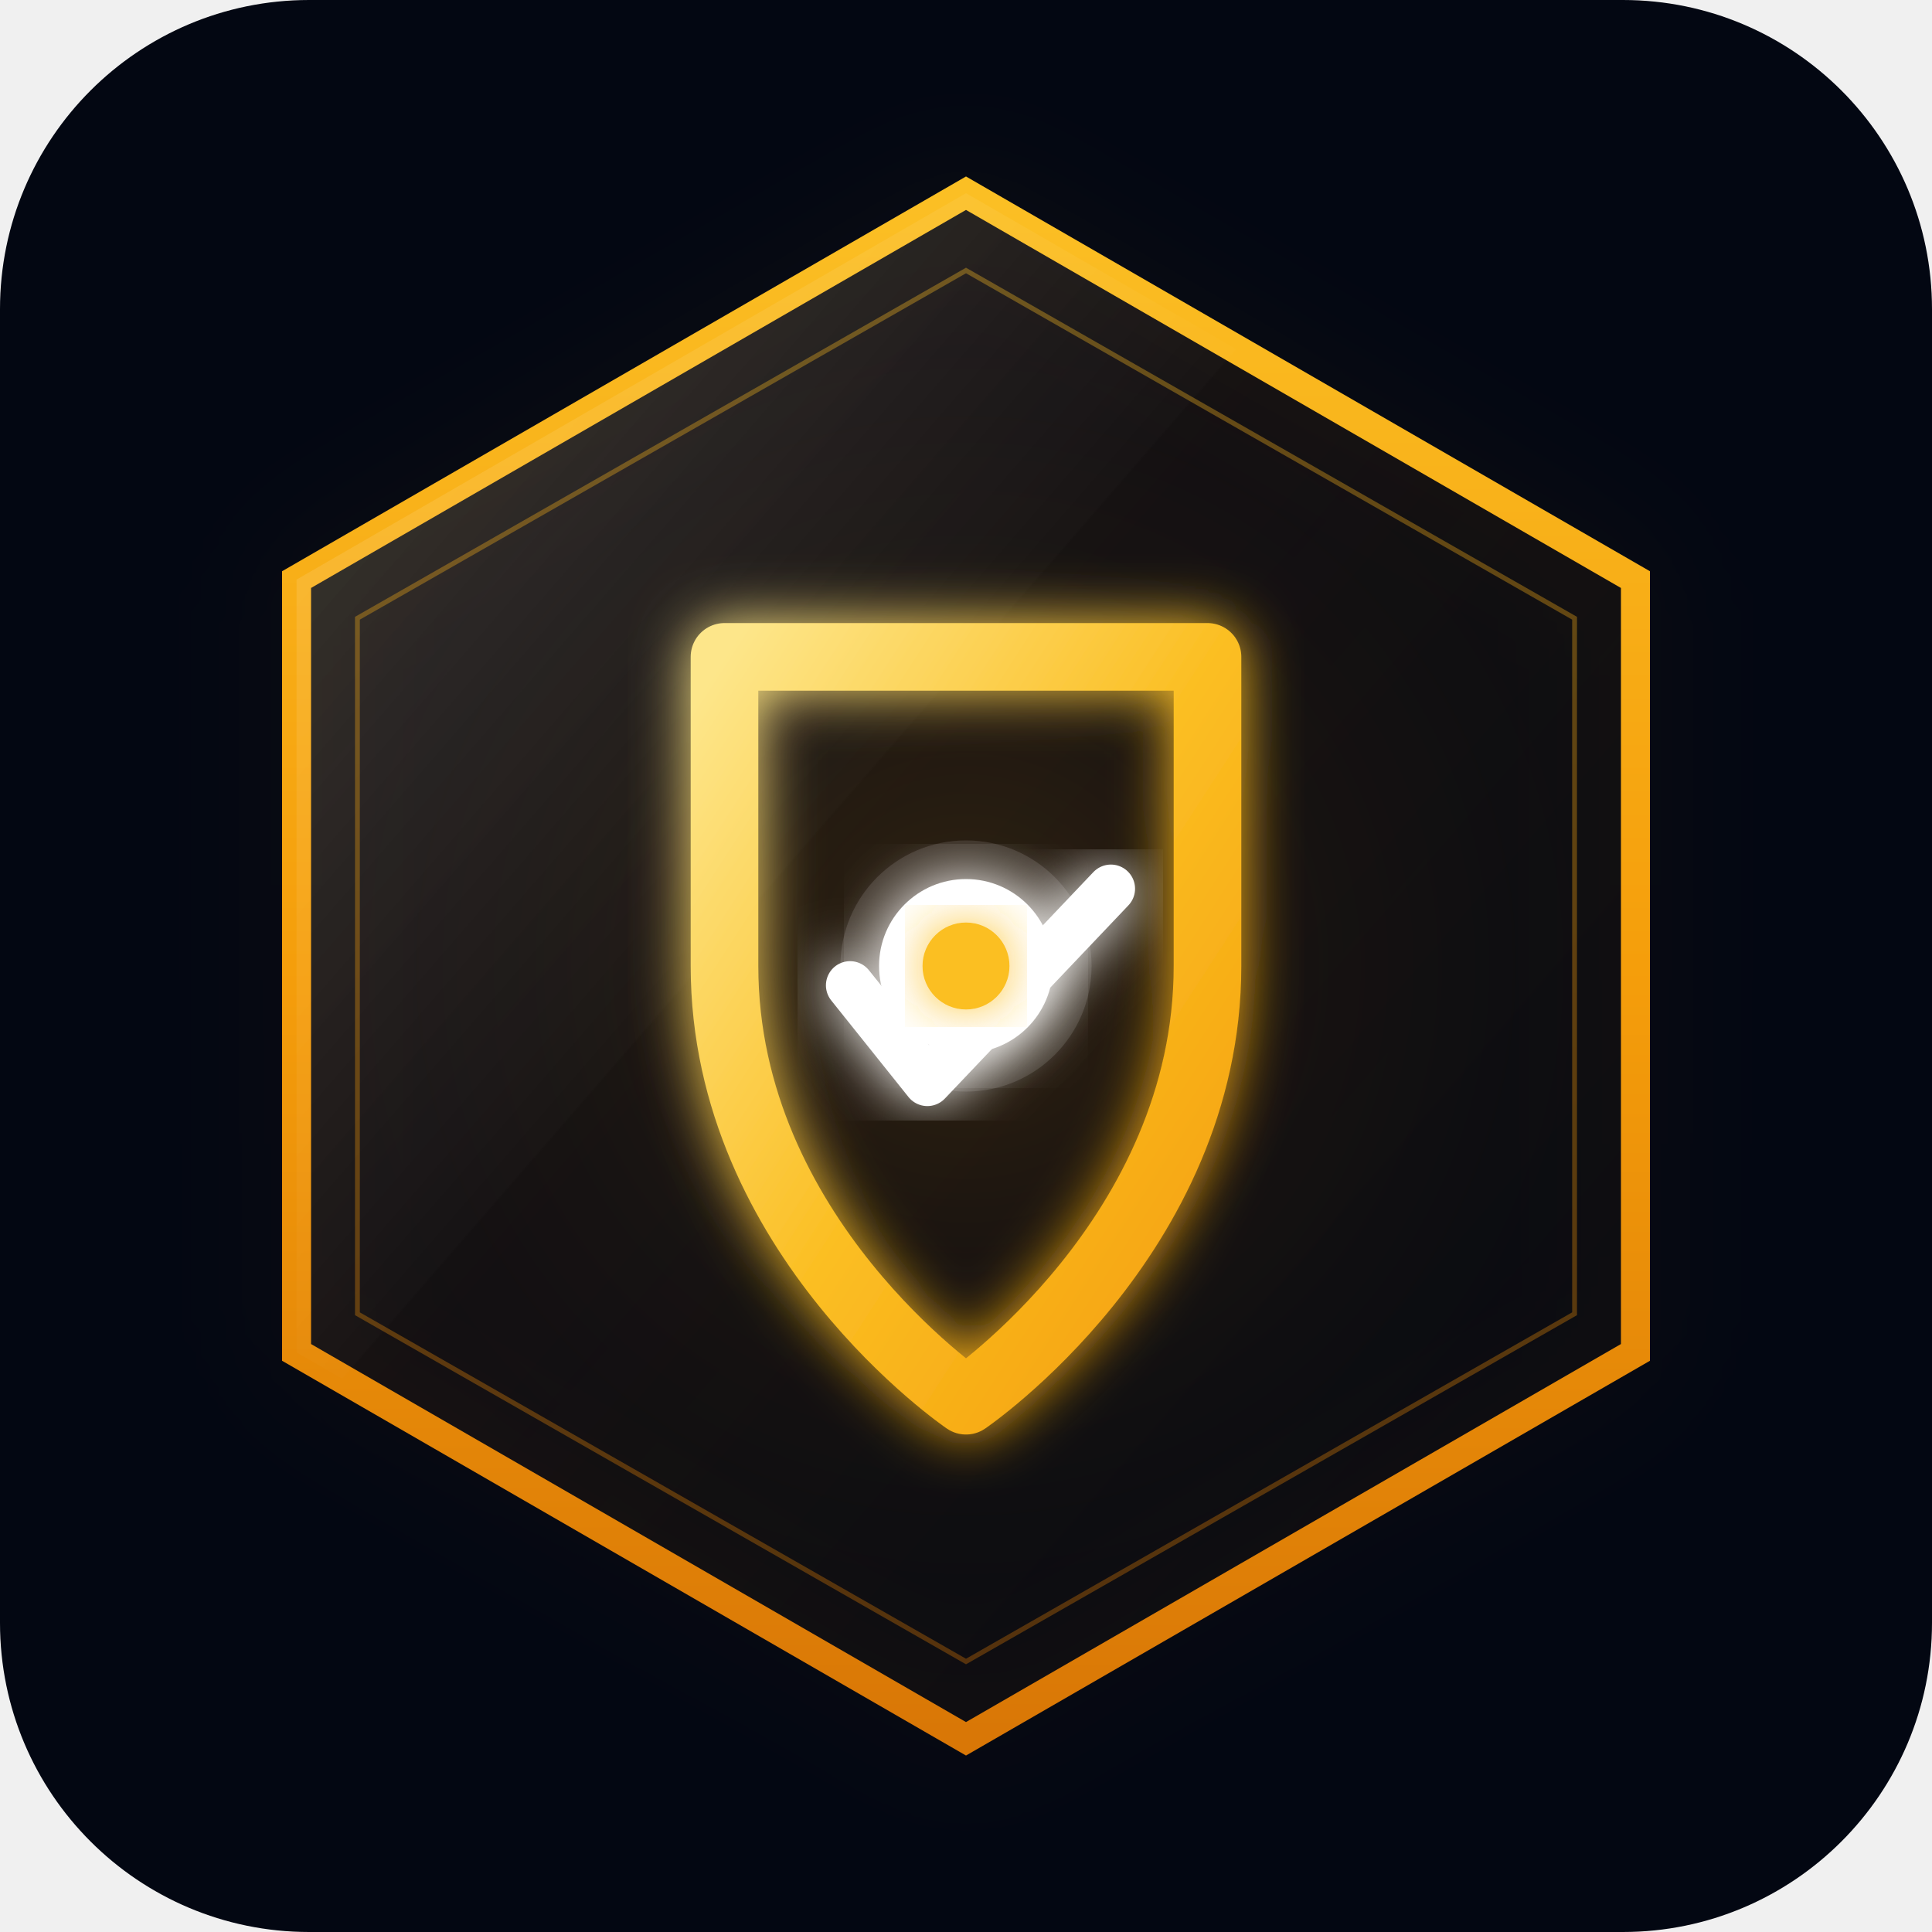
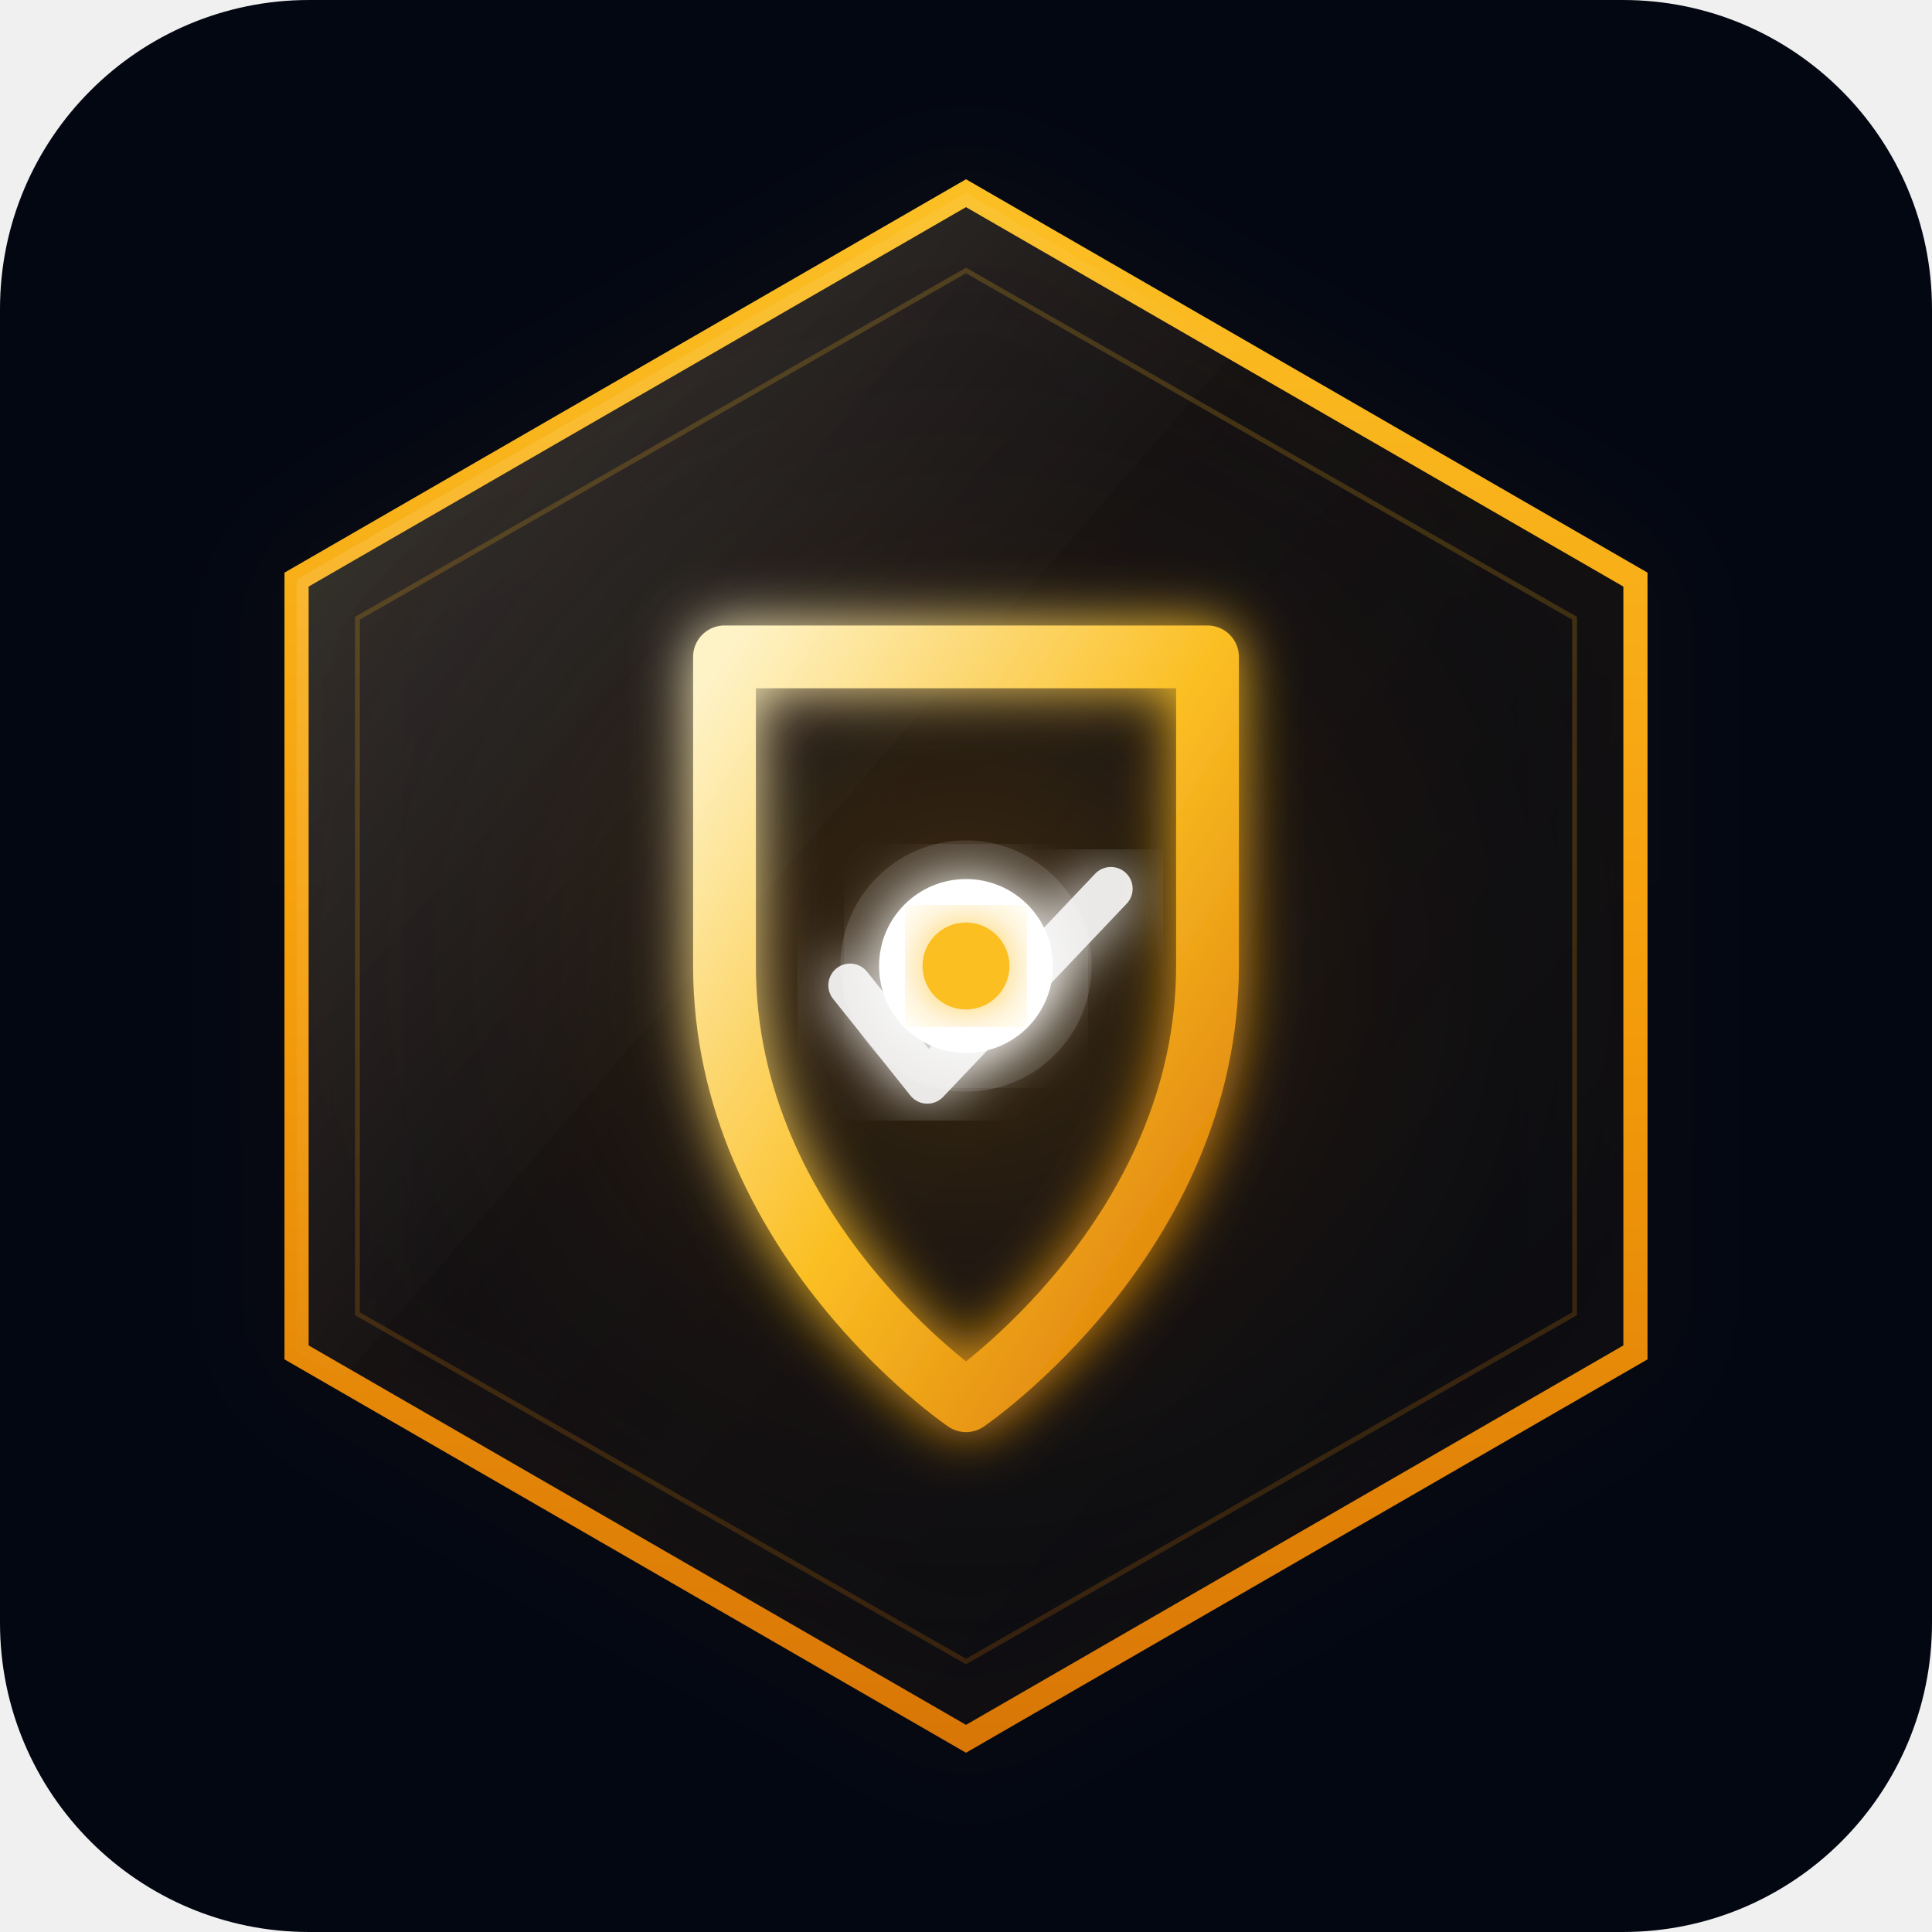
<svg xmlns="http://www.w3.org/2000/svg" viewBox="0 0 200 200">
  <defs>
    <filter id="glow" x="-40%" y="-40%" width="180%" height="180%">
      <feGaussianBlur stdDeviation="6" result="blur" />
      <feMerge>
        <feMergeNode in="blur" />
        <feMergeNode in="SourceGraphic" />
      </feMerge>
    </filter>
    <filter id="softGlow" x="-20%" y="-20%" width="140%" height="140%">
      <feGaussianBlur stdDeviation="3" result="blur" />
      <feMerge>
        <feMergeNode in="blur" />
        <feMergeNode in="SourceGraphic" />
      </feMerge>
    </filter>
    <linearGradient id="hexGrad" x1="0%" y1="0%" x2="0%" y2="100%">
      <stop offset="0%" stop-color="#fbbf24" />
      <stop offset="50%" stop-color="#f59e0b" />
      <stop offset="100%" stop-color="#d97706" />
    </linearGradient>
    <linearGradient id="hexFill" x1="0%" y1="0%" x2="100%" y2="100%">
      <stop offset="0%" stop-color="#f59e0b" stop-opacity="0.1" />
      <stop offset="100%" stop-color="#d97706" stop-opacity="0.02" />
    </linearGradient>
    <linearGradient id="iconGrad" x1="0%" y1="0%" x2="100%" y2="100%">
-       <stop offset="0%" stop-color="#fde68a" />
+       <stop offset="0%" stop-color="#fef3c7" />
      <stop offset="50%" stop-color="#fbbf24" />
-       <stop offset="100%" stop-color="#f59e0b" />
+       <stop offset="100%" stop-color="#d97706" />
    </linearGradient>
    <radialGradient id="centerGlow" cx="50%" cy="50%" r="50%">
-       <stop offset="0%" stop-color="#f59e0b" stop-opacity="0.15" />
+       <stop offset="0%" stop-color="#f59e0b" stop-opacity="0.2" />
      <stop offset="100%" stop-color="#030712" stop-opacity="0" />
    </radialGradient>
    <linearGradient id="glassGrad" x1="0%" y1="0%" x2="100%" y2="100%">
      <stop offset="0%" stop-color="#ffffff" stop-opacity="0.15" />
      <stop offset="40%" stop-color="#ffffff" stop-opacity="0.01" />
      <stop offset="40.1%" stop-color="#ffffff" stop-opacity="0" />
      <stop offset="100%" stop-color="#ffffff" stop-opacity="0" />
    </linearGradient>
  </defs>
  <rect width="100%" height="100%" fill="#030712" rx="32" />
-   <circle cx="100" cy="100" r="70" fill="url(#centerGlow)" />
+   <circle cx="100" cy="100" r="75" fill="url(#centerGlow)" />
  <polygon points="100,20 169.3,60 169.3,140 100,180 30.7,140 30.7,60" fill="none" stroke="url(#hexGrad)" stroke-width="0.8" opacity="0.3" filter="url(#glow)" />
-   <polygon points="100,20 169.3,60 169.3,140 100,180 30.7,140 30.7,60" fill="url(#hexFill)" stroke="url(#hexGrad)" stroke-width="3" />
+   <polygon points="100,20 169.3,60 169.3,140 100,180 30.7,140 30.7,60" fill="url(#hexFill)" stroke="url(#hexGrad)" stroke-width="2.5" />
  <polygon points="100,20 169.3,60 169.3,140 100,180 30.7,140 30.7,60" fill="url(#glassGrad)" />
-   <polygon points="100,28 163,64 163,136 100,172 37,136 37,64" fill="none" stroke="url(#hexGrad)" stroke-width="0.5" opacity="0.35" />
-   <path d="M 75,68 H 125 V 100 C 125,128 100,145 100,145 C 100,145 75,128 75,100 Z" fill="none" stroke="url(#iconGrad)" stroke-width="7" stroke-linejoin="round" filter="url(#softGlow)" />
-   <path d="M 88,102 L 96,112 L 115,92" fill="none" stroke="#FFFFFF" stroke-width="5" stroke-linecap="round" stroke-linejoin="round" filter="url(#softGlow)" />
+   <polygon points="100,28 163,64 163,136 100,172 37,136 37,64" fill="none" stroke="url(#hexGrad)" stroke-width="0.5" opacity="0.2" />
+   <g transform="translate(10, 10)">
+     <path d="M 65,58 H 115 V 90 C 115,118 90,135 90,135 C 90,135 65,118 65,90 Z" fill="none" stroke="url(#iconGrad)" stroke-width="6.5" stroke-linejoin="round" filter="url(#softGlow)" />
+     <path d="M 78,92 L 86,102 L 105,82" fill="none" stroke="#FFFFFF" stroke-width="4.5" stroke-linecap="round" stroke-linejoin="round" filter="url(#softGlow)" opacity="0.9" />
+   </g>
  <circle cx="100" cy="100" r="13" fill="#FFFFFF" opacity="0.12" />
  <circle cx="100" cy="100" r="9" fill="#FFFFFF" filter="url(#softGlow)" />
  <circle cx="100" cy="100" r="4.5" fill="#fbbf24" filter="url(#softGlow)" />
</svg>
